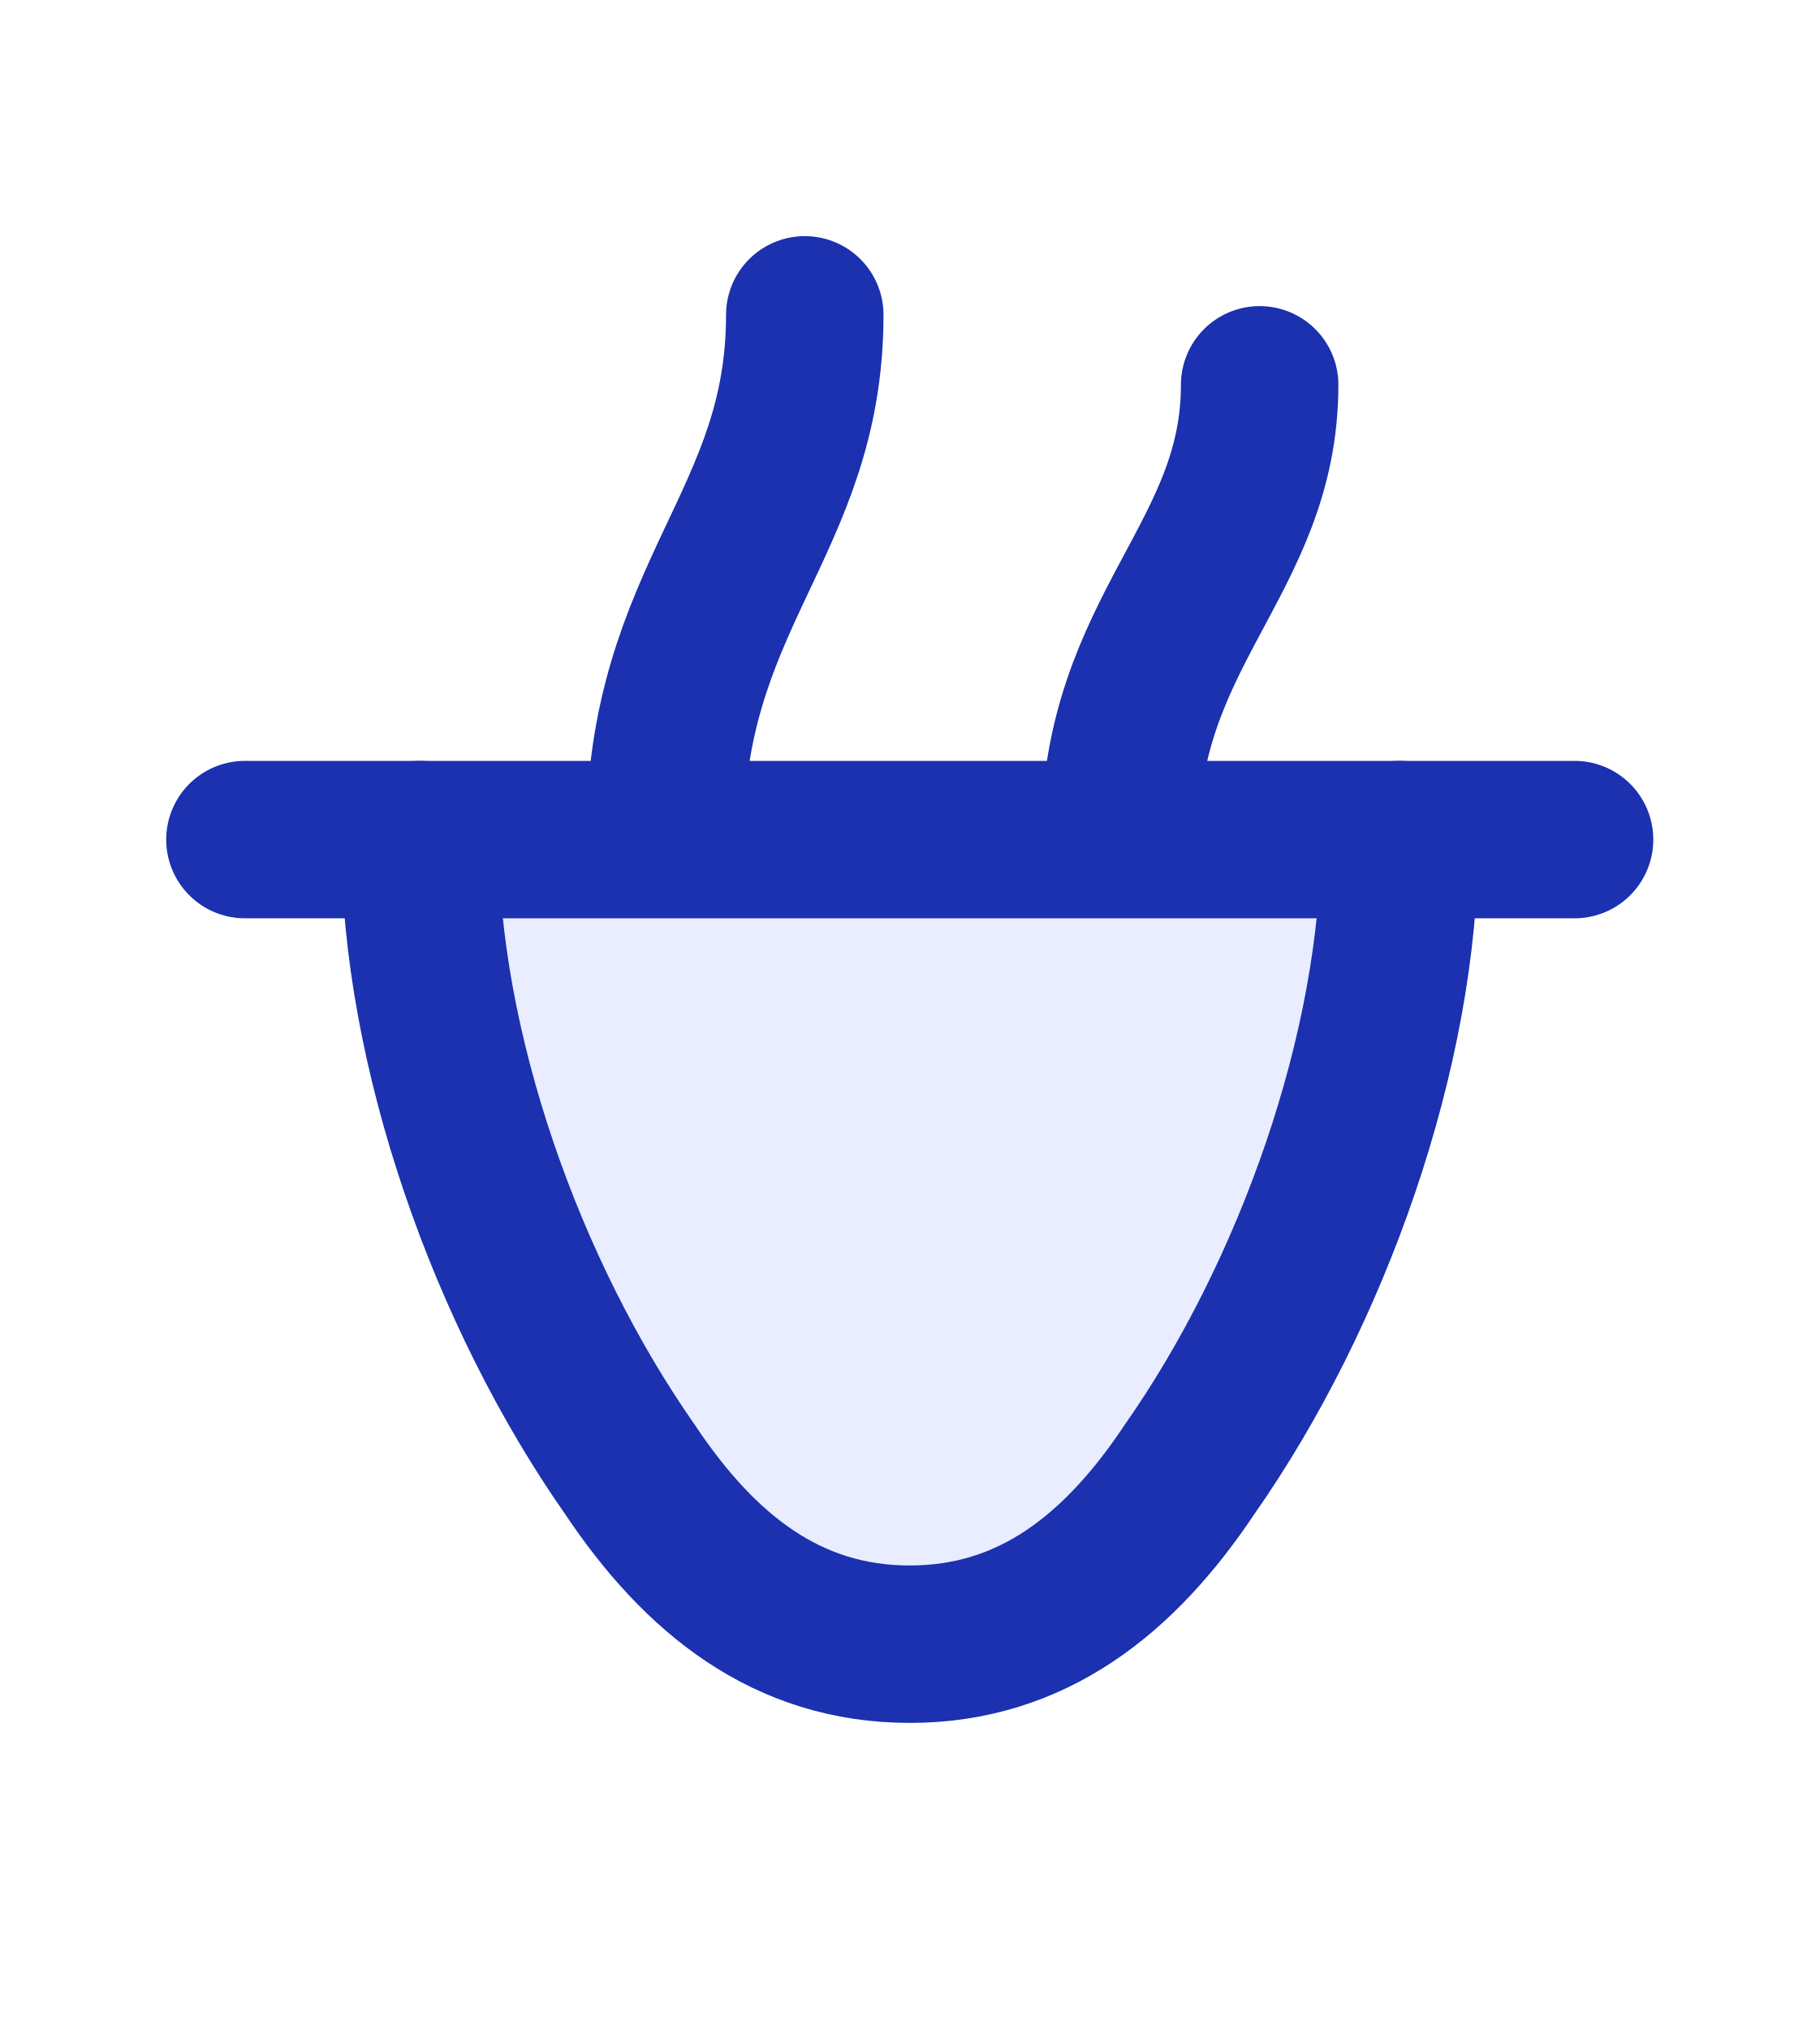
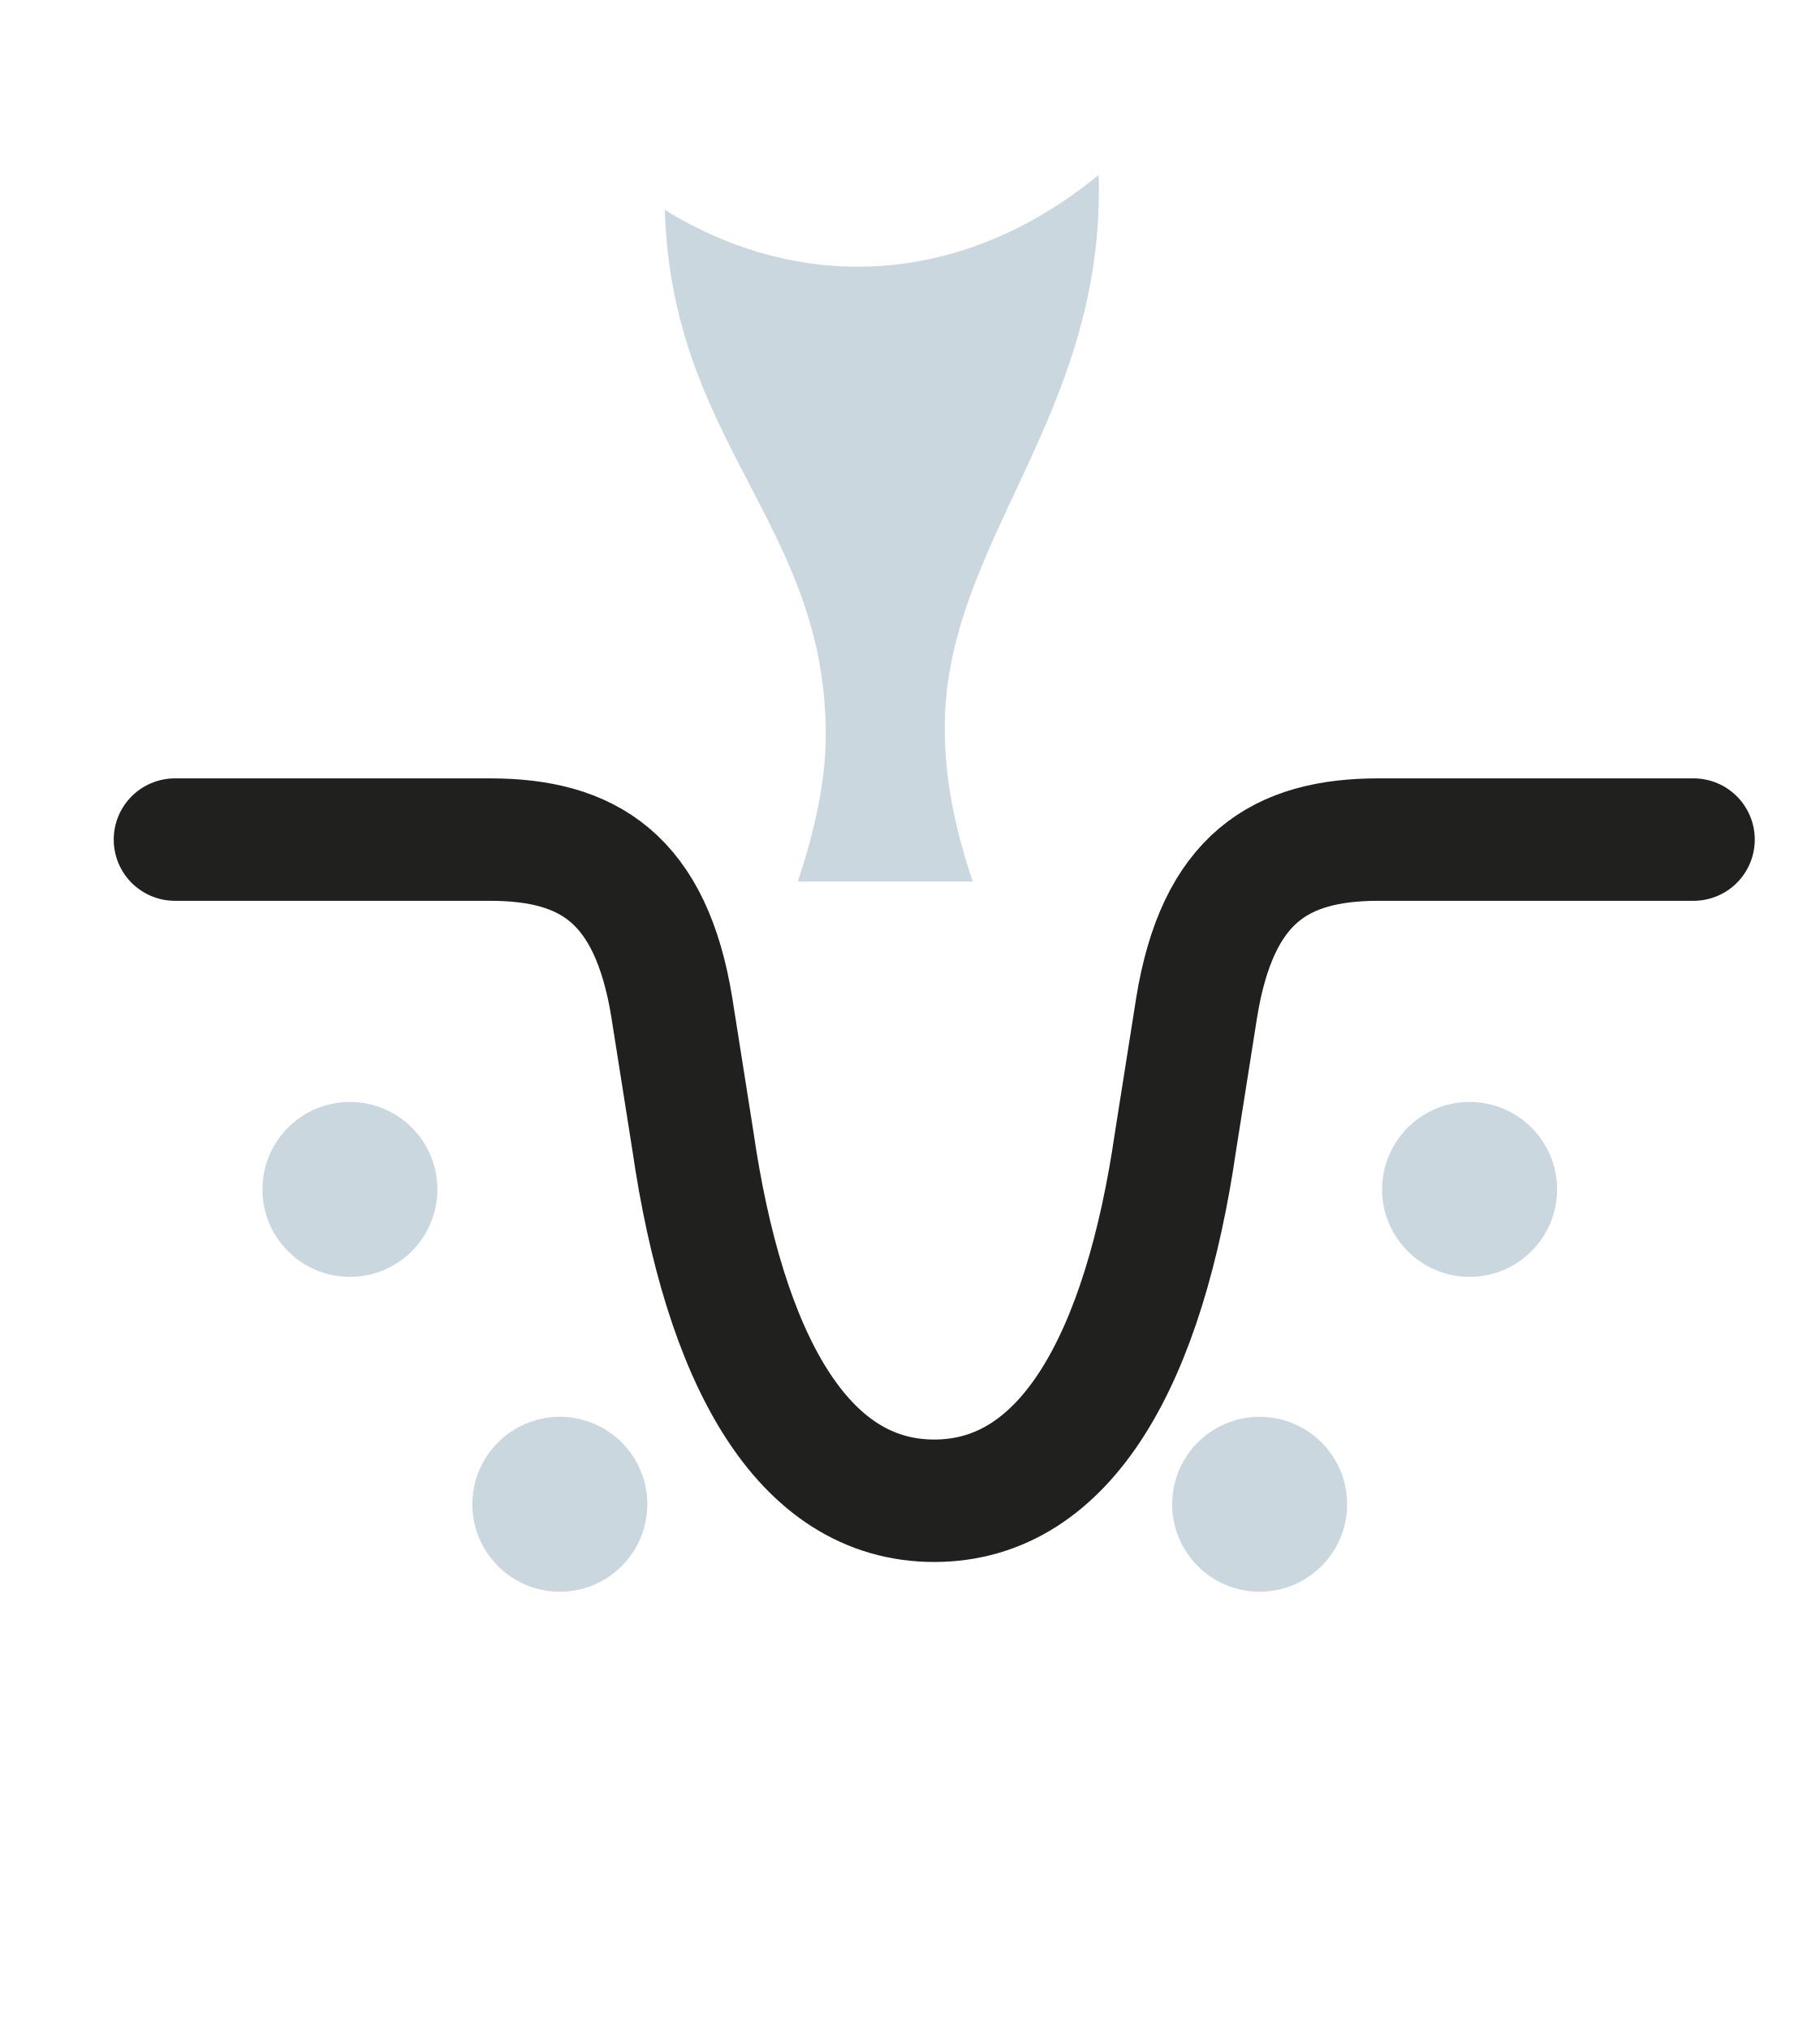
<svg xmlns="http://www.w3.org/2000/svg" viewBox="0 0 52 58" fill="none">
-   <path d="M19 24c0-7 4-9 4-15m9 15c0-6 4-8 4-13" stroke="#1B31AF" stroke-width="4.5" stroke-linecap="round" />
-   <path d="M12 24c0 6 2.5 13 6 18 2 3 4.5 5 8 5s6-2 8-5c3.5-5 6-12 6-18" fill="#E9EDFF" stroke="#1B31AF" stroke-width="4.5" stroke-linecap="round" stroke-linejoin="round" />
-   <path d="M7 24h38" stroke="#1B31AF" stroke-width="4.5" stroke-linecap="round" />
+   <path d="M19 6c.2 6.7 4.6 9 4.6 15 0 1.3-.3 2.7-.8 4.2h5c-.5-1.5-.8-2.9-.8-4.4 0-5.3 4.6-8.9 4.4-15.8-3.9 3.2-8.5 3.4-12.4 1Z" fill="#CAD7DE" />
+   <path d="M5 24h9c2.8 0 4.6 1.1 5.2 4.8l.6 3.8c.9 6.2 3.1 10.3 6.9 10.3s6-4.1 6.9-10.3l.6-3.8c.6-3.7 2.4-4.8 5.2-4.8h9" stroke="#20201F" stroke-width="3.5" stroke-linecap="round" stroke-linejoin="round" />
+   <circle cx="10" cy="34" r="2.5" fill="#CAD7DE" />
+   <circle cx="16" cy="43" r="2.5" fill="#CAD7DE" />
+   <circle cx="42" cy="34" r="2.5" fill="#CAD7DE" />
+   <circle cx="36" cy="43" r="2.5" fill="#CAD7DE" />
</svg>
